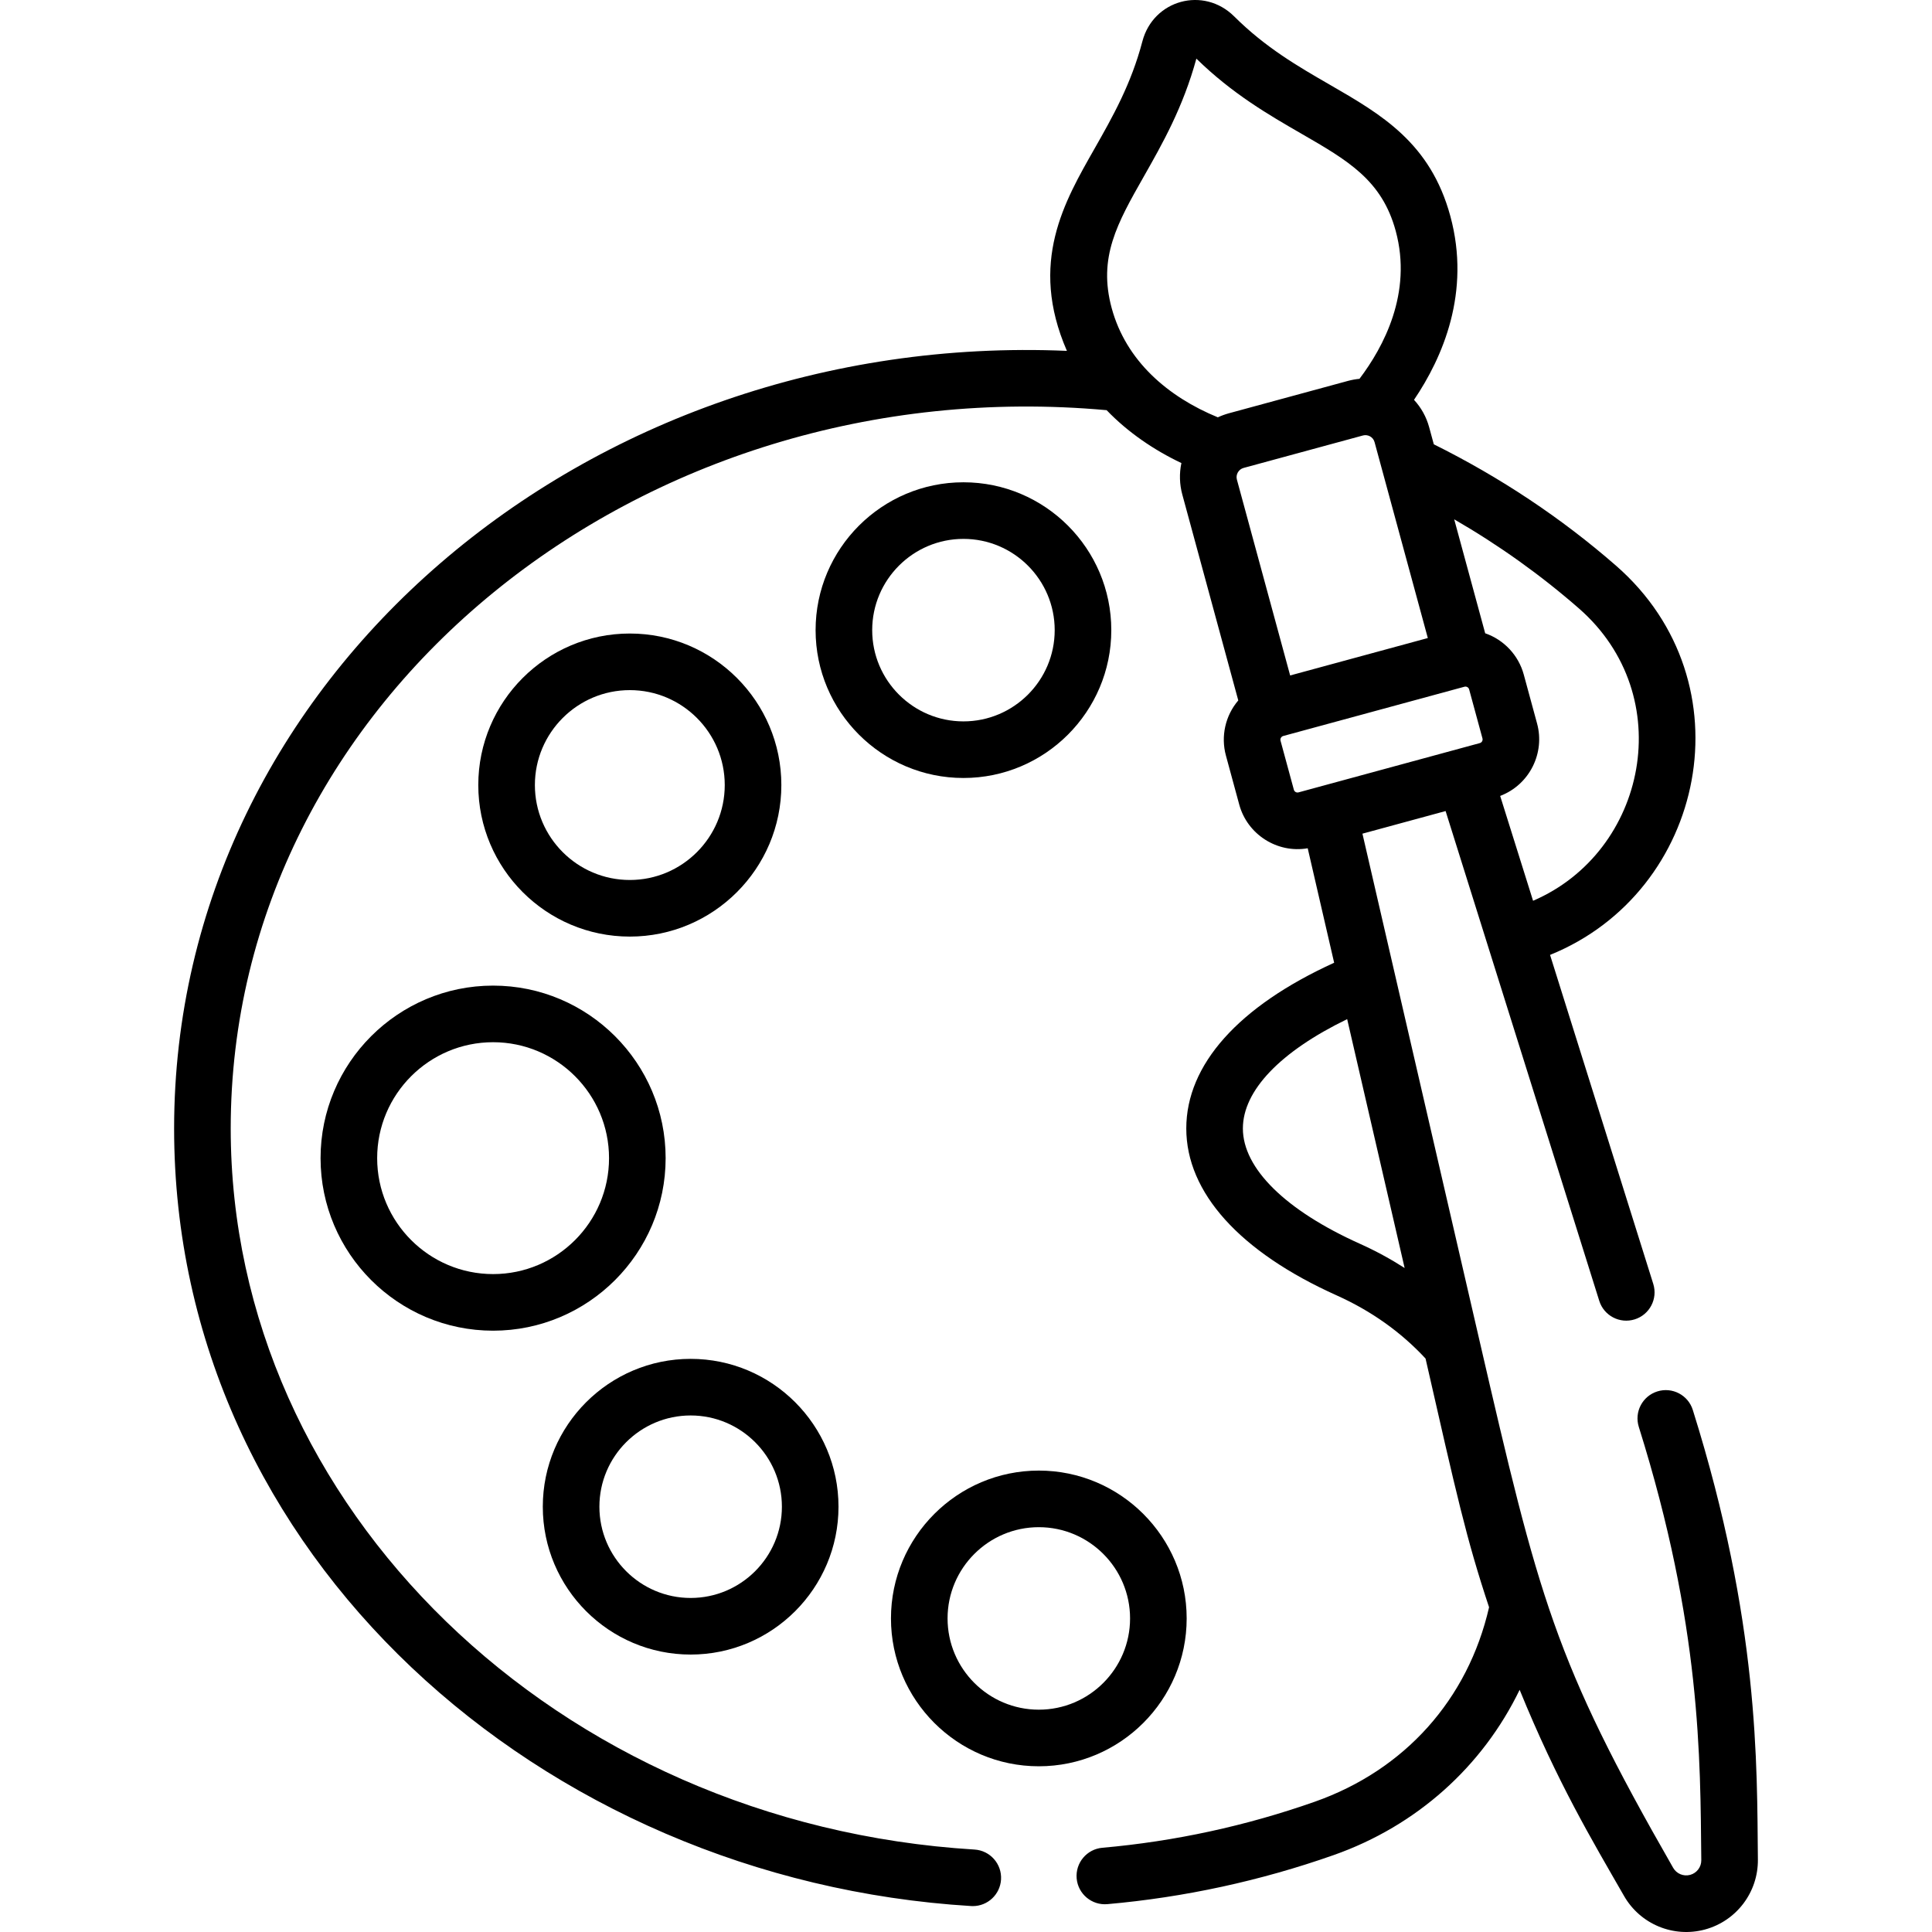
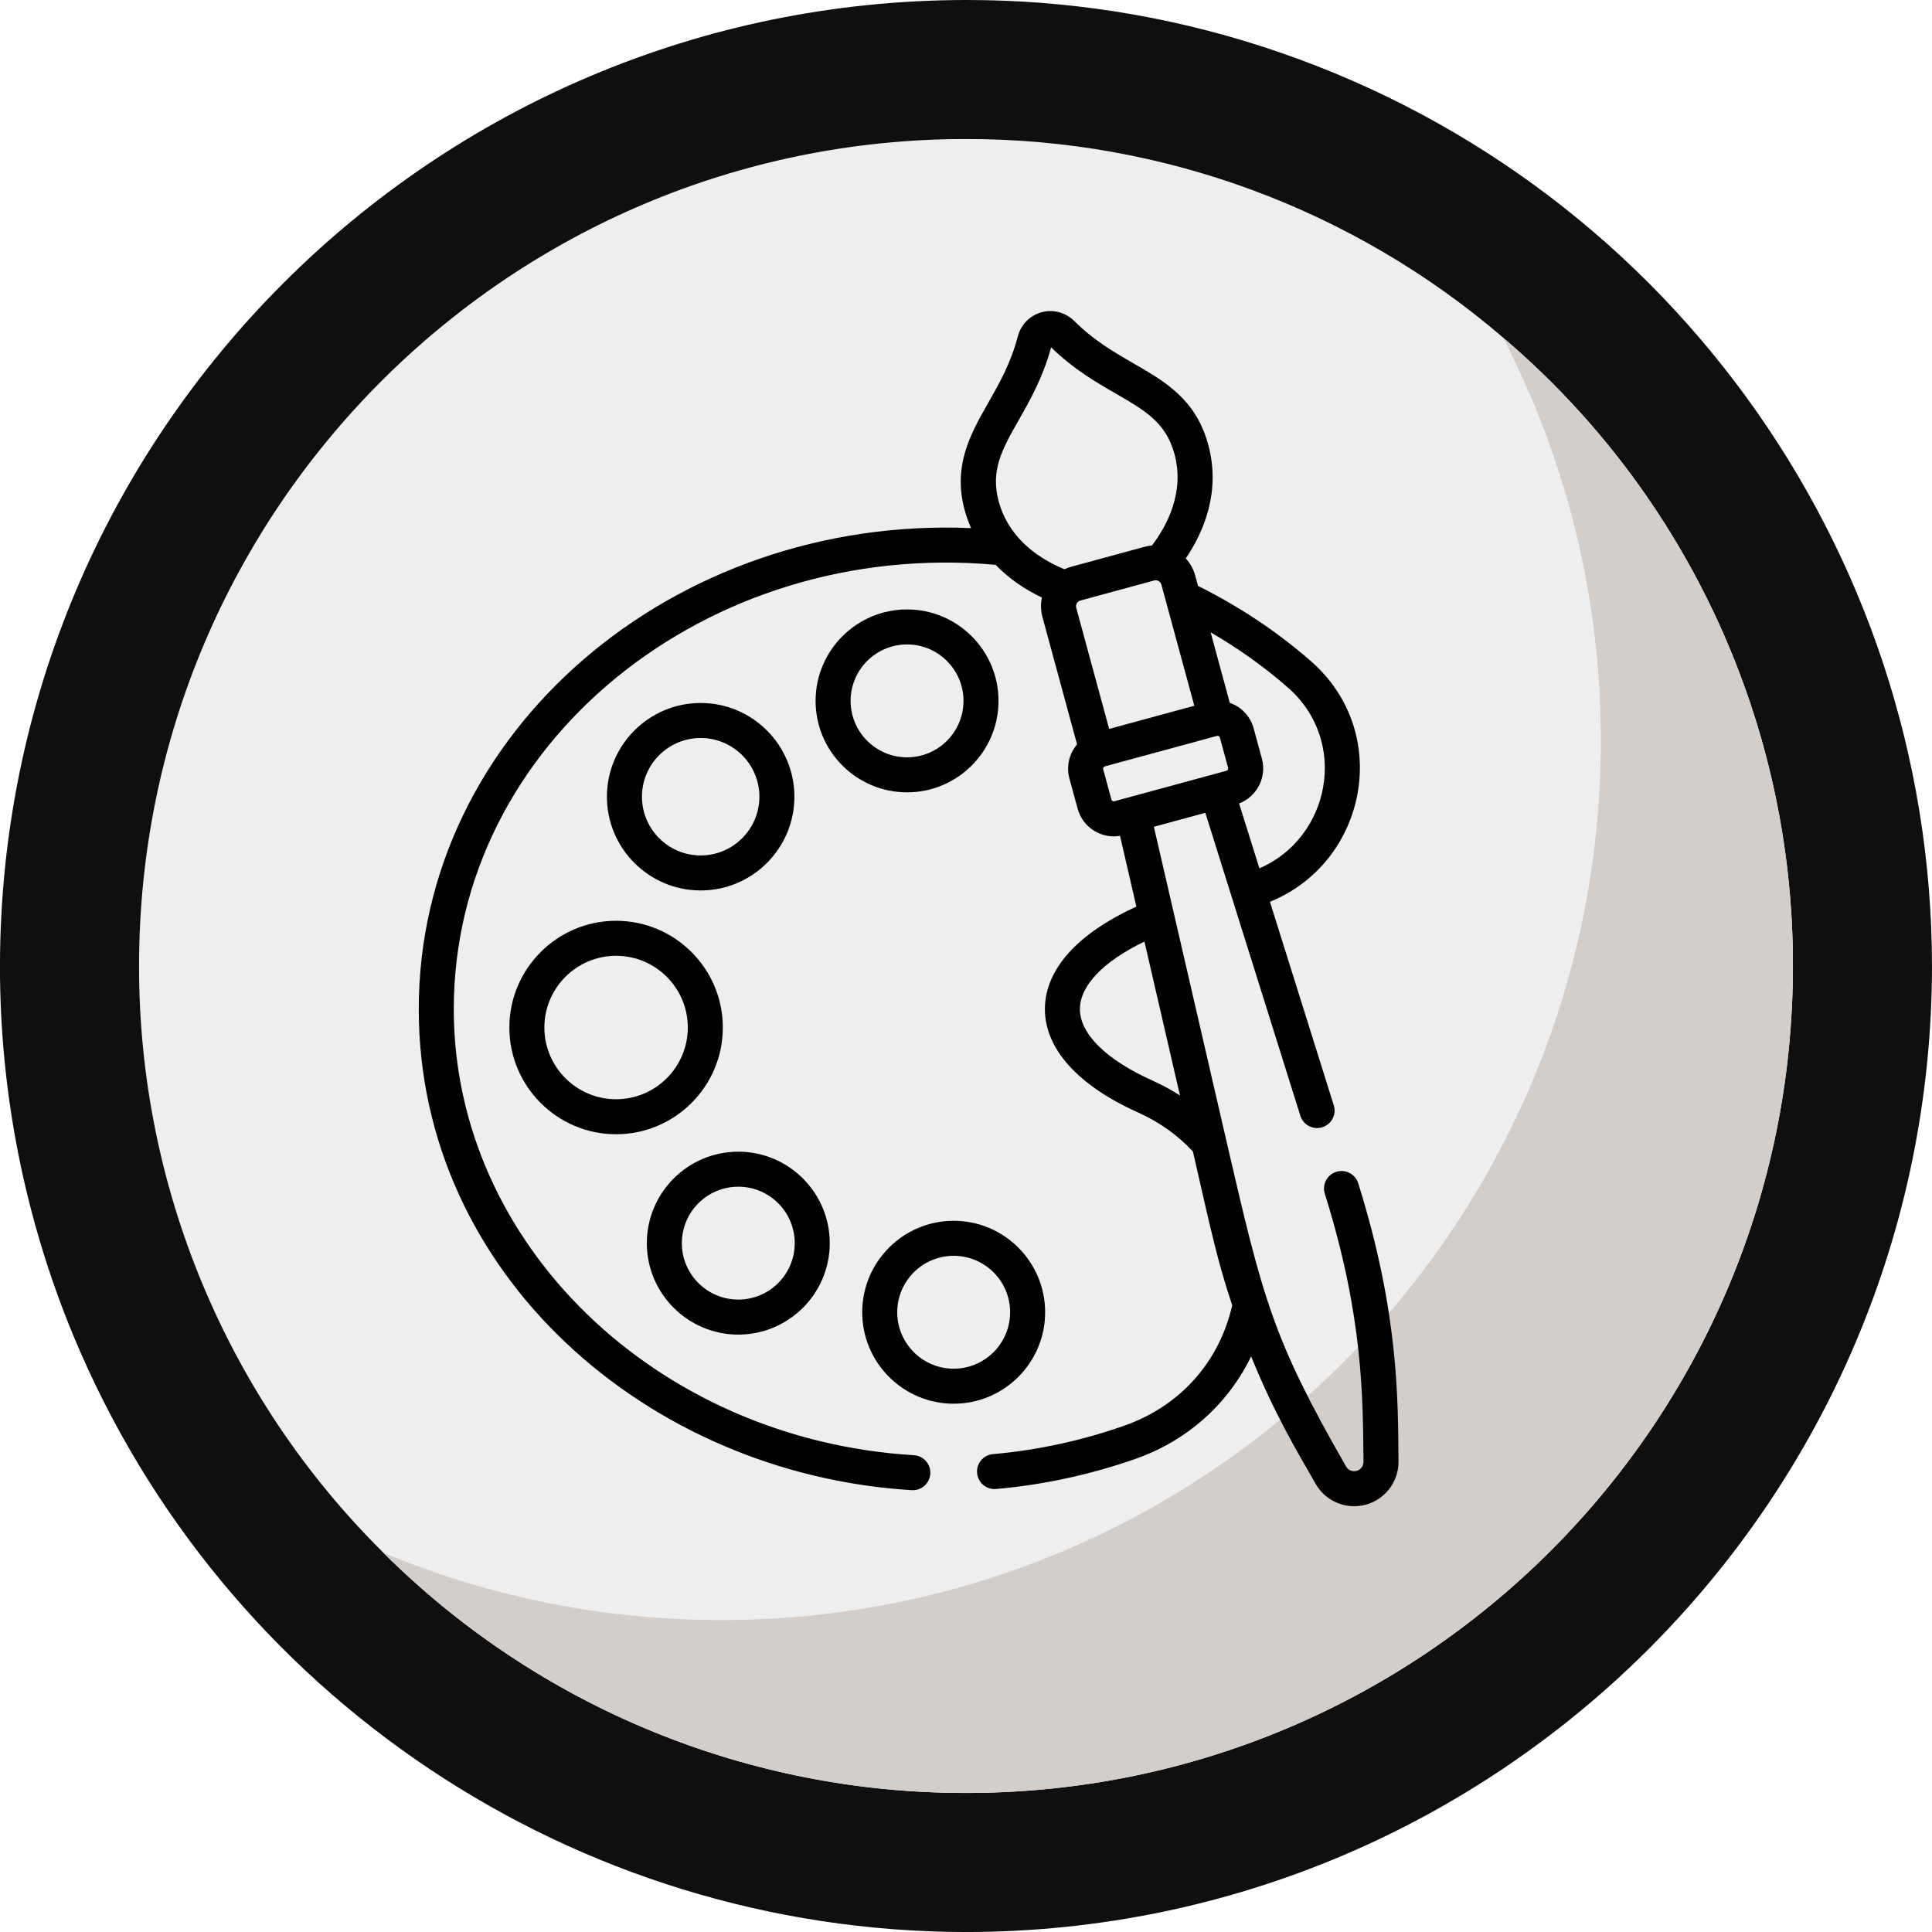
- <svg xmlns="http://www.w3.org/2000/svg" id="Layer_1" enable-background="new 0 0 512.006 512.006" height="512" viewBox="0 0 512.006 512.006" width="512">
-   <g>
-     <path d="m166.911 248.208c22.143 0 40.157-18.015 40.157-40.158s-18.015-40.158-40.157-40.158c-22.144 0-40.158 18.015-40.158 40.158s18.014 40.158 40.158 40.158zm0-65.316c13.872 0 25.157 11.286 25.157 25.158s-11.285 25.158-25.157 25.158-25.158-11.286-25.158-25.158 11.286-25.158 25.158-25.158z" />
-     <path d="m255.327 206.177c21.604 0 39.182-17.577 39.182-39.182s-17.577-39.182-39.182-39.182-39.183 17.577-39.183 39.182 17.578 39.182 39.183 39.182zm0-63.364c13.334 0 24.182 10.848 24.182 24.182s-10.848 24.182-24.182 24.182-24.183-10.848-24.183-24.182 10.849-24.182 24.183-24.182z" />
-     <path d="m183.032 438.48c21.604 0 39.182-17.577 39.182-39.182s-17.577-39.182-39.182-39.182-39.183 17.577-39.183 39.182 17.578 39.182 39.183 39.182zm0-63.363c13.334 0 24.182 10.848 24.182 24.182s-10.848 24.182-24.182 24.182-24.183-10.848-24.183-24.182 10.849-24.182 24.183-24.182z" />
-     <path d="m275.301 468.088c21.604 0 39.182-17.577 39.182-39.182s-17.577-39.182-39.182-39.182-39.183 17.577-39.183 39.182 17.577 39.182 39.183 39.182zm0-63.364c13.334 0 24.182 10.848 24.182 24.182s-10.848 24.182-24.182 24.182-24.183-10.848-24.183-24.182 10.849-24.182 24.183-24.182z" />
-     <path d="m84.953 306.925c0 25.213 20.512 45.725 45.725 45.725s45.725-20.512 45.725-45.725-20.512-45.725-45.725-45.725-45.725 20.512-45.725 45.725zm45.725-30.725c16.941 0 30.725 13.783 30.725 30.725s-13.783 30.725-30.725 30.725-30.725-13.783-30.725-30.725 13.783-30.725 30.725-30.725z" />
-     <path d="m46.142 299.061c0 113.139 97.467 199.138 211.203 206.066.155.009.31.014.463.014 3.934 0 7.237-3.065 7.479-7.044.252-4.134-2.896-7.69-7.03-7.942-110.532-6.733-197.115-90.671-197.115-191.094 0-113.779 108.333-201.572 232.132-190.358 5.632 5.869 12.562 10.573 19.814 14.016-.595 2.741-.491 5.665.229 8.308l14.844 54.597c-3.456 4.039-4.657 9.538-3.278 14.601l3.533 12.998c2.149 7.917 10.06 12.981 18.146 11.579l7.006 30.339c-25.334 11.541-39.187 26.996-39.187 43.921 0 16.985 14.158 32.697 39.866 44.239 9.142 4.104 17.053 9.729 23.542 16.732 8.25 36.216 10.787 47.707 16.834 65.913-5.598 24.418-22.336 43.136-46.187 51.535-18.198 6.408-37.138 10.513-56.293 12.201-4.126.364-7.177 4.003-6.813 8.129.363 4.127 4.016 7.172 8.129 6.813 20.404-1.798 40.578-6.17 59.959-12.995 22.063-7.769 39.483-23.509 49.307-43.805 10.03 24.608 19.172 39.815 27.671 54.636 4.296 7.495 13.12 11.147 21.459 8.88 8.337-2.267 14.097-9.883 14.009-18.523-.258-25.124.404-62.891-17.248-119.162-1.24-3.952-5.447-6.151-9.401-4.911-3.952 1.24-6.15 5.449-4.911 9.401 16.57 52.816 16.284 87.857 16.561 114.826.02 1.816-1.191 3.417-2.944 3.894-1.75.477-3.608-.291-4.512-1.867-31.556-55.031-35.532-71.354-51.44-140.232 0 0-30.904-133.833-30.904-133.834l22.039-5.992 11.17 35.604v.001l29.55 94.192c1.24 3.952 5.446 6.151 9.401 4.911 3.952-1.24 6.151-5.449 4.911-9.401l-27.351-87.183c41.323-16.743 52.882-72.241 17.505-103.134-14.497-12.659-30.748-23.457-48.312-32.184l-1.227-4.512c-.749-2.758-2.134-5.231-4.019-7.272 7.571-11.179 15.125-28.469 9.624-48.703-5.281-19.421-18.264-26.914-32.008-34.846-8.336-4.811-16.956-9.786-25.272-18.063-8.081-8.039-21.429-4.428-24.33 6.614-2.98 11.349-7.896 20.004-12.648 28.374-7.923 13.953-17.572 30.191-7.352 53.648-127.314-5.481-236.604 86.862-236.604 206.075zm326.105 36.976c-3.739-2.397-7.688-4.549-11.856-6.42-19.708-8.849-31.011-19.986-31.011-30.556 0-10.062 9.958-20.399 27.638-28.975zm46.175-174.807c26.551 23.185 17.988 64.539-12.139 77.489-7.747-24.692-5.646-17.997-8.717-27.786 7.845-3.003 11.893-11.41 9.784-19.172l-3.533-12.998c-1.385-5.089-5.228-9.21-10.221-10.931l-8.212-30.203c11.824 6.837 22.889 14.738 33.038 23.601zm-30.315 20.761.003-.001c.482-.13 1.076.134 1.231.708l3.533 12.997c.146.536-.172 1.09-.707 1.235-10.036 2.729-38.893 10.574-48.043 13.062-.524.146-1.086-.162-1.235-.707l-3.533-12.998c-.155-.573.238-1.108.707-1.235zm-9.715-12.903-36.485 9.919-14.115-51.917c-.365-1.335.472-2.726 1.762-3.078l31.646-8.604c1.229-.337 2.689.334 3.077 1.762 4.642 17.075 1.386 5.099 14.115 51.918zm-75.25-122.341c4.882-8.596 10.4-18.315 13.913-31.21 9.524 9.325 19.222 14.921 27.796 19.87 12.408 7.161 21.373 12.334 25.031 25.79 4.471 16.442-3.226 30.778-9.602 39.195-.966.087-2.097.293-3.017.543l-31.646 8.604c-.965.262-2.071.679-2.873 1.058-13.267-5.445-24.335-14.98-28.129-28.936-3.658-13.456 1.453-22.457 8.527-34.914z" />
+ <svg xmlns="http://www.w3.org/2000/svg" width="62.145" height="62.145" viewBox="0 0 62.145 62.145" version="1.1" id="svg8">
+   <defs id="defs12" />
+   <g id="Group_1705" data-name="Group 1705" transform="translate(0)">
+     <g id="Group_1696" data-name="Group 1696" transform="translate(0 0)">
+       <path id="Path_3054" data-name="Path 3054" d="M 51.485,23.818 A 28.288,28.288 0 0 1 23.195,52.109 28.152,28.152 0 0 1 12.325,49.944 26.518,26.518 0 0 1 4.47,31.075 a 26.6,26.6 0 0 1 26.6,-26.6 26.46,26.46 0 0 1 17.277,6.388 28.17,28.17 0 0 1 3.138,12.955 z" fill="#eeeeee" />
+       <path id="Path_3055" data-name="Path 3055" d="M-3113.844-1335.425a30.819,30.819,0,0,0-9.493-1.485,31.108,31.108,0,0,0-31.073,31.073,31.014,31.014,0,0,0,2.354,11.873,31.134,31.134,0,0,0,28.719,19.2,31.1,31.1,0,0,0,31.073-31.073A31.12,31.12,0,0,0-3113.844-1335.425Zm-9.493,56.187a26.507,26.507,0,0,1-18.743-7.731,26.517,26.517,0,0,1-7.856-18.869,26.6,26.6,0,0,1,26.6-26.6,26.461,26.461,0,0,1,17.276,6.388,26.48,26.48,0,0,1,9.322,20.211A26.6,26.6,0,0,1-3123.336-1279.237Z" transform="translate(3154.409 1336.91)" fill="#0f0f0f" />
+       <path id="Path_3056" data-name="Path 3056" d="M-3095.286-1304.558a26.6,26.6,0,0,1-26.6,26.6,26.51,26.51,0,0,1-18.744-7.73,28.159,28.159,0,0,0,10.871,2.165,28.288,28.288,0,0,0,28.29-28.29,28.157,28.157,0,0,0-3.142-12.955A26.478,26.478,0,0,1-3095.286-1304.558Z" transform="translate(3152.958 1335.631)" fill="#d4cecb" />
+       <g id="g14" transform="matrix(0.07508381,0,0,0.0750838,10.00548,10.00618)">
+         <path d="m 166.911,248.208 c 22.143,0 40.157,-18.015 40.157,-40.158 0,-22.143 -18.015,-40.158 -40.157,-40.158 -22.144,0 -40.158,18.015 -40.158,40.158 0,22.143 18.014,40.158 40.158,40.158 z m 0,-65.316 c 13.872,0 25.157,11.286 25.157,25.158 0,13.872 -11.285,25.158 -25.157,25.158 -13.872,0 -25.158,-11.286 -25.158,-25.158 0,-13.872 11.286,-25.158 25.158,-25.158 z" id="path2" />
+         <path d="m 255.327,206.177 c 21.604,0 39.182,-17.577 39.182,-39.182 0,-21.605 -17.577,-39.182 -39.182,-39.182 -21.605,0 -39.183,17.577 -39.183,39.182 0,21.605 17.578,39.182 39.183,39.182 z m 0,-63.364 c 13.334,0 24.182,10.848 24.182,24.182 0,13.334 -10.848,24.182 -24.182,24.182 -13.334,0 -24.183,-10.848 -24.183,-24.182 0,-13.334 10.849,-24.182 24.183,-24.182 z" id="path4" />
+         <path d="m 183.032,438.48 c 21.604,0 39.182,-17.577 39.182,-39.182 0,-21.605 -17.577,-39.182 -39.182,-39.182 -21.605,0 -39.183,17.577 -39.183,39.182 0,21.605 17.578,39.182 39.183,39.182 z m 0,-63.363 c 13.334,0 24.182,10.848 24.182,24.182 0,13.334 -10.848,24.182 -24.182,24.182 -13.334,0 -24.183,-10.848 -24.183,-24.182 0,-13.334 10.849,-24.182 24.183,-24.182 z" id="path6" />
+         <path d="m 275.301,468.088 c 21.604,0 39.182,-17.577 39.182,-39.182 0,-21.605 -17.577,-39.182 -39.182,-39.182 -21.605,0 -39.183,17.577 -39.183,39.182 0,21.605 17.577,39.182 39.183,39.182 z m 0,-63.364 c 13.334,0 24.182,10.848 24.182,24.182 0,13.334 -10.848,24.182 -24.182,24.182 -13.334,0 -24.183,-10.848 -24.183,-24.182 0,-13.334 10.849,-24.182 24.183,-24.182 z" id="path8" />
+         <path d="m 84.953,306.925 c 0,25.213 20.512,45.725 45.725,45.725 25.213,0 45.725,-20.512 45.725,-45.725 0,-25.213 -20.512,-45.725 -45.725,-45.725 -25.213,0 -45.725,20.512 -45.725,45.725 z M 130.678,276.2 c 16.941,0 30.725,13.783 30.725,30.725 0,16.942 -13.783,30.725 -30.725,30.725 -16.942,0 -30.725,-13.783 -30.725,-30.725 0,-16.942 13.783,-30.725 30.725,-30.725 z" id="path10" />
+         <path d="m 46.142,299.061 c 0,113.139 97.467,199.138 211.203,206.066 0.155,0.009 0.31,0.014 0.463,0.014 3.934,0 7.237,-3.065 7.479,-7.044 0.252,-4.134 -2.896,-7.69 -7.03,-7.942 C 147.725,483.422 61.142,399.484 61.142,299.061 c 0,-113.779 108.333,-201.572 232.132,-190.358 5.632,5.869 12.562,10.573 19.814,14.016 -0.595,2.741 -0.491,5.665 0.229,8.308 l 14.844,54.597 c -3.456,4.039 -4.657,9.538 -3.278,14.601 l 3.533,12.998 c 2.149,7.917 10.06,12.981 18.146,11.579 l 7.006,30.339 c -25.334,11.541 -39.187,26.996 -39.187,43.921 0,16.985 14.158,32.697 39.866,44.239 9.142,4.104 17.053,9.729 23.542,16.732 8.25,36.216 10.787,47.707 16.834,65.913 -5.598,24.418 -22.336,43.136 -46.187,51.535 -18.198,6.408 -37.138,10.513 -56.293,12.201 -4.126,0.364 -7.177,4.003 -6.813,8.129 0.363,4.127 4.016,7.172 8.129,6.813 20.404,-1.798 40.578,-6.17 59.959,-12.995 22.063,-7.769 39.483,-23.509 49.307,-43.805 10.03,24.608 19.172,39.815 27.671,54.636 4.296,7.495 13.12,11.147 21.459,8.88 8.337,-2.267 14.097,-9.883 14.009,-18.523 -0.258,-25.124 0.404,-62.891 -17.248,-119.162 -1.24,-3.952 -5.447,-6.151 -9.401,-4.911 -3.952,1.24 -6.15,5.449 -4.911,9.401 16.57,52.816 16.284,87.857 16.561,114.826 0.02,1.816 -1.191,3.417 -2.944,3.894 -1.75,0.477 -3.608,-0.291 -4.512,-1.867 -31.556,-55.031 -35.532,-71.354 -51.44,-140.232 0,0 -30.904,-133.833 -30.904,-133.834 l 22.039,-5.992 11.17,35.604 v 10e-4 l 29.55,94.192 c 1.24,3.952 5.446,6.151 9.401,4.911 3.952,-1.24 6.151,-5.449 4.911,-9.401 l -27.351,-87.183 c 41.323,-16.743 52.882,-72.241 17.505,-103.134 -14.497,-12.659 -30.748,-23.457 -48.312,-32.184 l -1.227,-4.512 c -0.749,-2.758 -2.134,-5.231 -4.019,-7.272 7.571,-11.179 15.125,-28.469 9.624,-48.703 -5.281,-19.421 -18.264,-26.914 -32.008,-34.846 -8.336,-4.811 -16.956,-9.786 -25.272,-18.063 -8.081,-8.039 -21.429,-4.428 -24.33,6.614 -2.98,11.349 -7.896,20.004 -12.648,28.374 -7.923,13.953 -17.572,30.191 -7.352,53.648 C 155.432,87.505 46.142,179.848 46.142,299.061 Z m 326.105,36.976 c -3.739,-2.397 -7.688,-4.549 -11.856,-6.42 -19.708,-8.849 -31.011,-19.986 -31.011,-30.556 0,-10.062 9.958,-20.399 27.638,-28.975 z M 418.422,161.23 c 26.551,23.185 17.988,64.539 -12.139,77.489 -7.747,-24.692 -5.646,-17.997 -8.717,-27.786 7.845,-3.003 11.893,-11.41 9.784,-19.172 l -3.533,-12.998 c -1.385,-5.089 -5.228,-9.21 -10.221,-10.931 l -8.212,-30.203 c 11.824,6.837 22.889,14.738 33.038,23.601 z m -30.315,20.761 0.003,-0.001 c 0.482,-0.13 1.076,0.134 1.231,0.708 l 3.533,12.997 c 0.146,0.536 -0.172,1.09 -0.707,1.235 -10.036,2.729 -38.893,10.574 -48.043,13.062 -0.524,0.146 -1.086,-0.162 -1.235,-0.707 l -3.533,-12.998 c -0.155,-0.573 0.238,-1.108 0.707,-1.235 z m -9.715,-12.903 -36.485,9.919 -14.115,-51.917 c -0.365,-1.335 0.472,-2.726 1.762,-3.078 l 31.646,-8.604 c 1.229,-0.337 2.689,0.334 3.077,1.762 4.642,17.075 1.386,5.099 14.115,51.918 z M 303.142,46.747 c 4.882,-8.596 10.4,-18.315 13.913,-31.21 9.524,9.325 19.222,14.921 27.796,19.87 12.408,7.161 21.373,12.334 25.031,25.79 4.471,16.442 -3.226,30.778 -9.602,39.195 -0.966,0.087 -2.097,0.293 -3.017,0.543 l -31.646,8.604 c -0.965,0.262 -2.071,0.679 -2.873,1.058 -13.267,-5.445 -24.335,-14.98 -28.129,-28.936 -3.658,-13.456 1.453,-22.457 8.527,-34.914 z" id="path12" />
+       </g>
+     </g>
  </g>
</svg>
